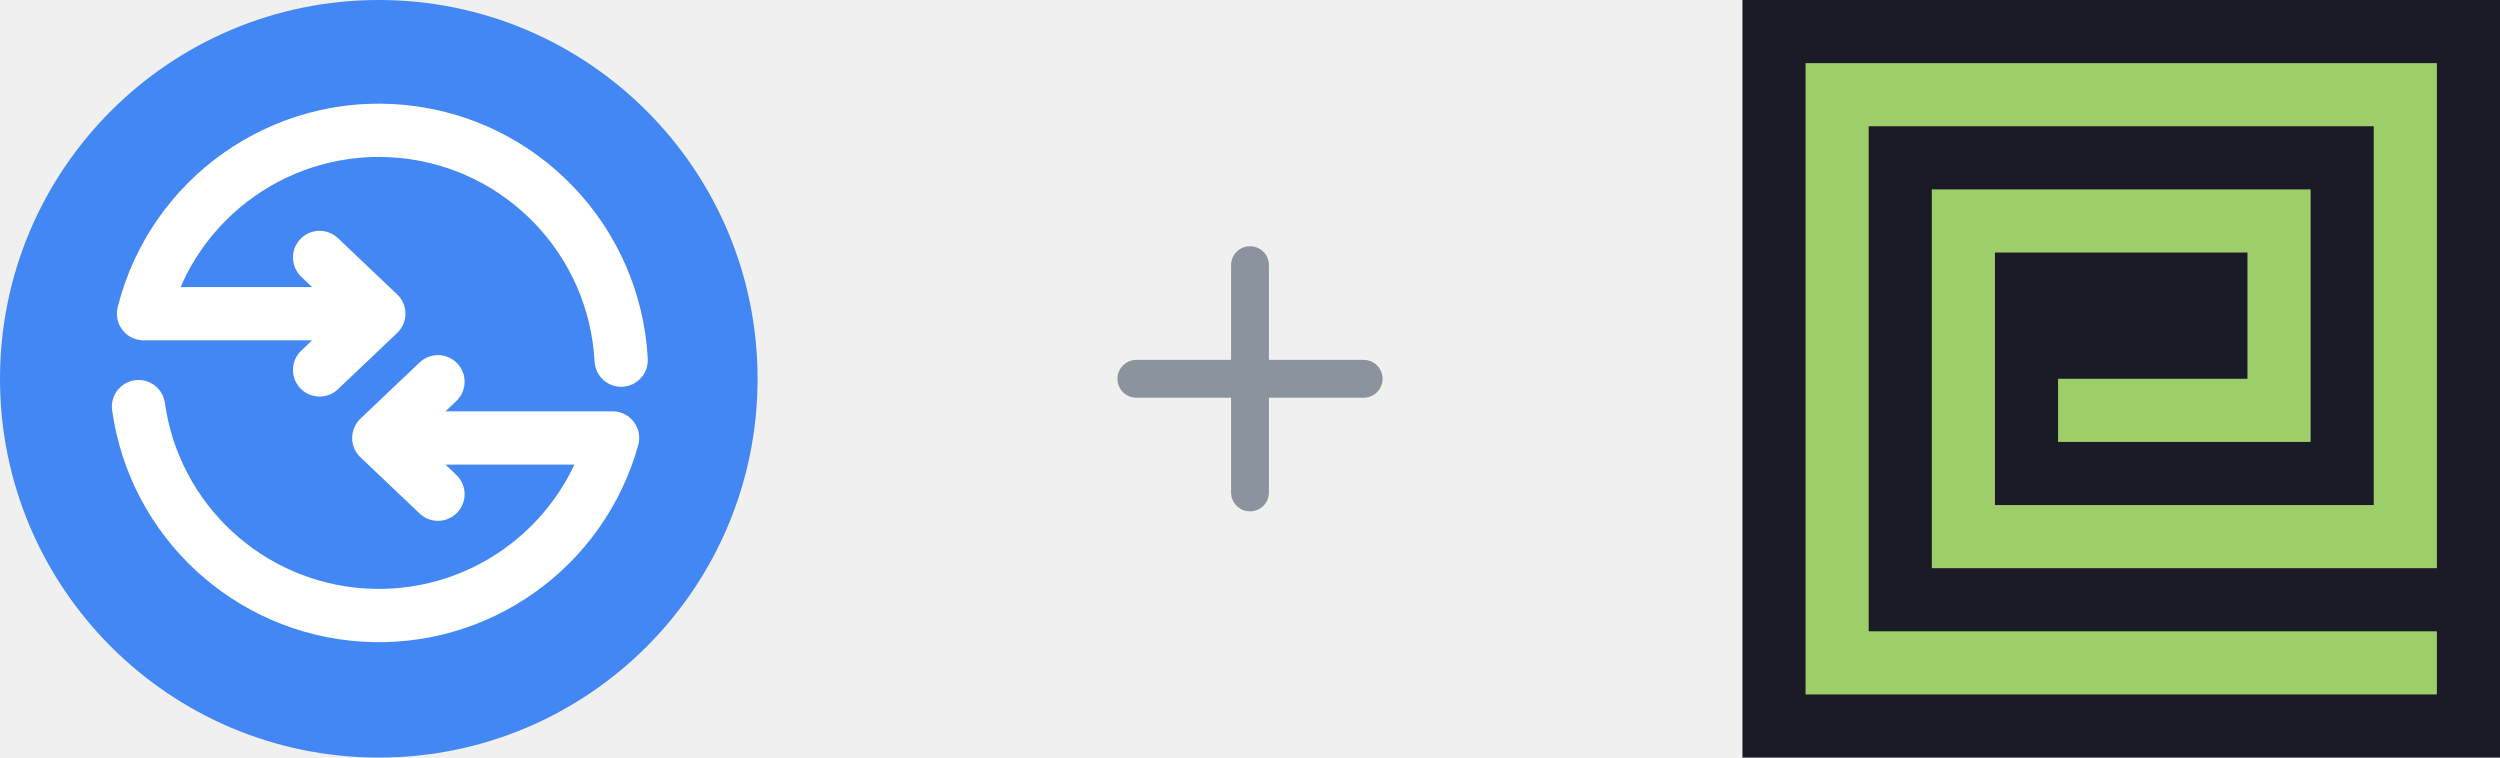
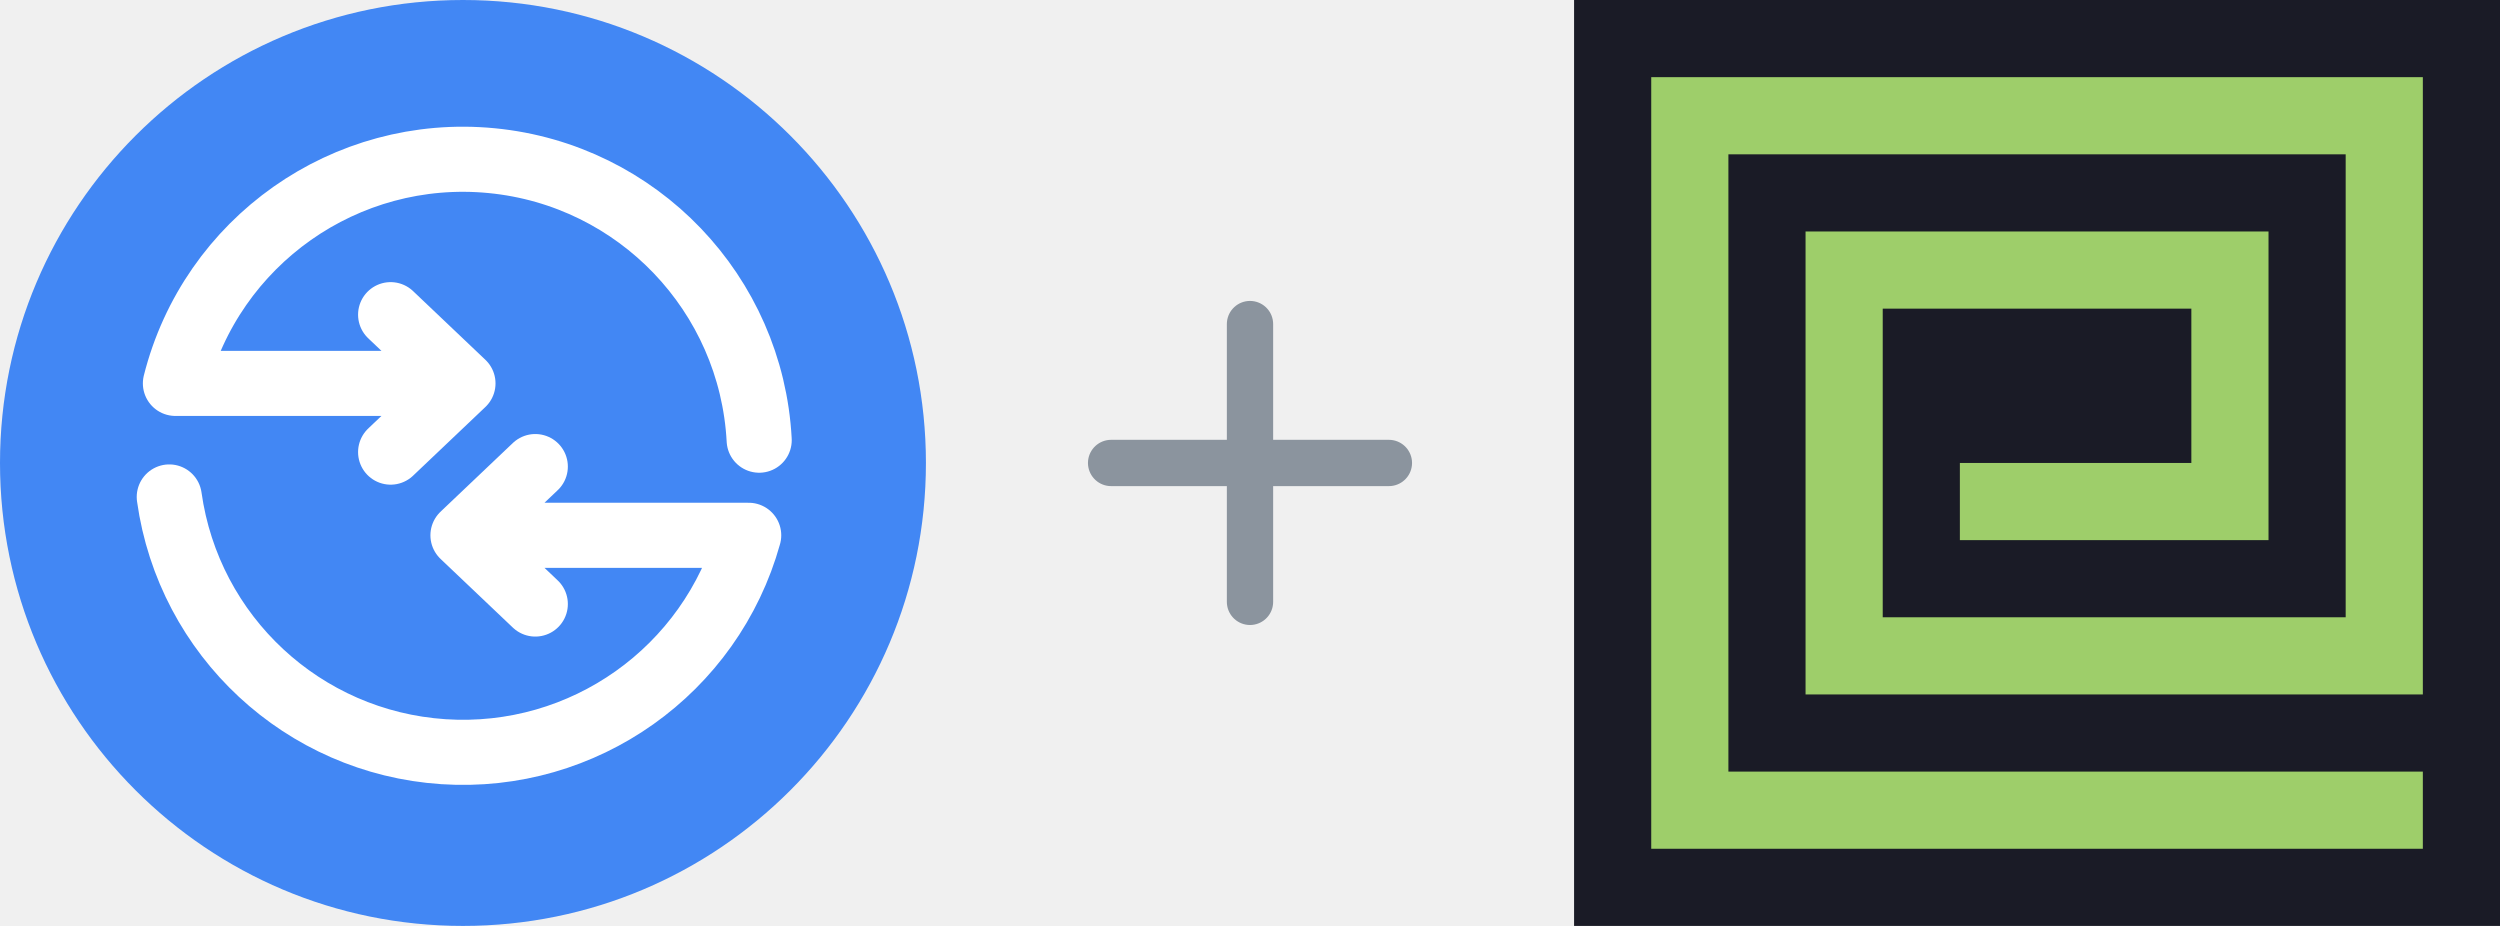
- <svg xmlns="http://www.w3.org/2000/svg" width="264" height="80" viewBox="0 0 264 80">
+ <svg xmlns="http://www.w3.org/2000/svg" width="216" height="80" viewBox="0 0 216 80">
  <svg x="0" y="0" width="80" height="80" viewBox="0 0 512 512">
    <circle cx="256" cy="256" r="256" fill="#4287f4" />
    <g fill="none" stroke="#fff" stroke-width="36" stroke-linecap="round" stroke-linejoin="round">
      <path d="M419.8 243.4A164 164 0 0 0 97.0 212.0H256M216 174l40 38-40 38" />
      <path d="M93.6 274.8A164 164 0 0 0 414.0 296.0H256M296 258l-40 38 40 38" />
    </g>
  </svg>
-   <path d="M132 28v24M120 40h24" stroke="#8b949e" stroke-width="4" stroke-linecap="round" />
-   <svg x="184" y="0" width="80" height="80" viewBox="0 0 24 24">
+   <path d="M108 28v24M96 40h24" stroke="#8b949e" stroke-width="4" stroke-linecap="round" />
+   <svg x="136" y="0" width="80" height="80" viewBox="0 0 24 24">
    <rect width="24" height="24" fill="#1a1b26" />
    <path d="M21 21H3V3h18v14H7V7h10v6h-6" fill="none" stroke="#9ece6a" stroke-width="2" stroke-linecap="square" stroke-linejoin="miter" />
  </svg>
</svg>
